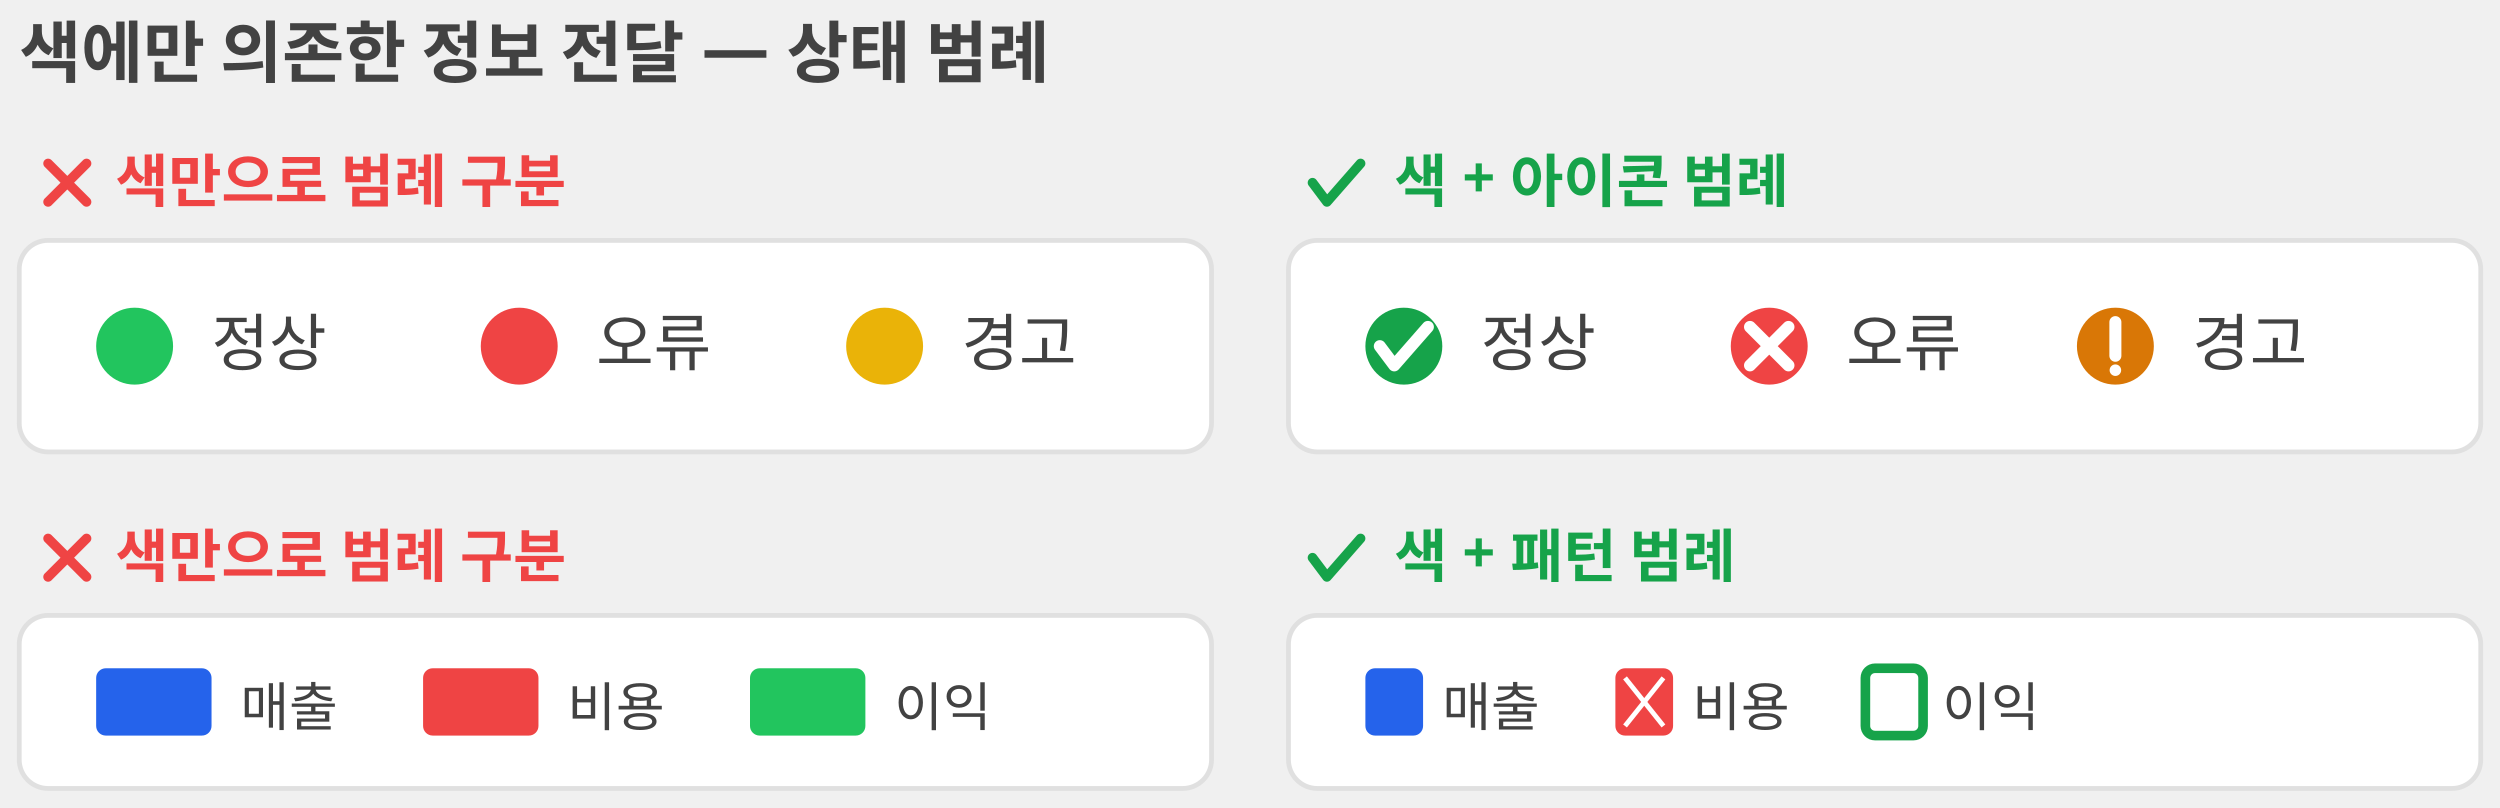
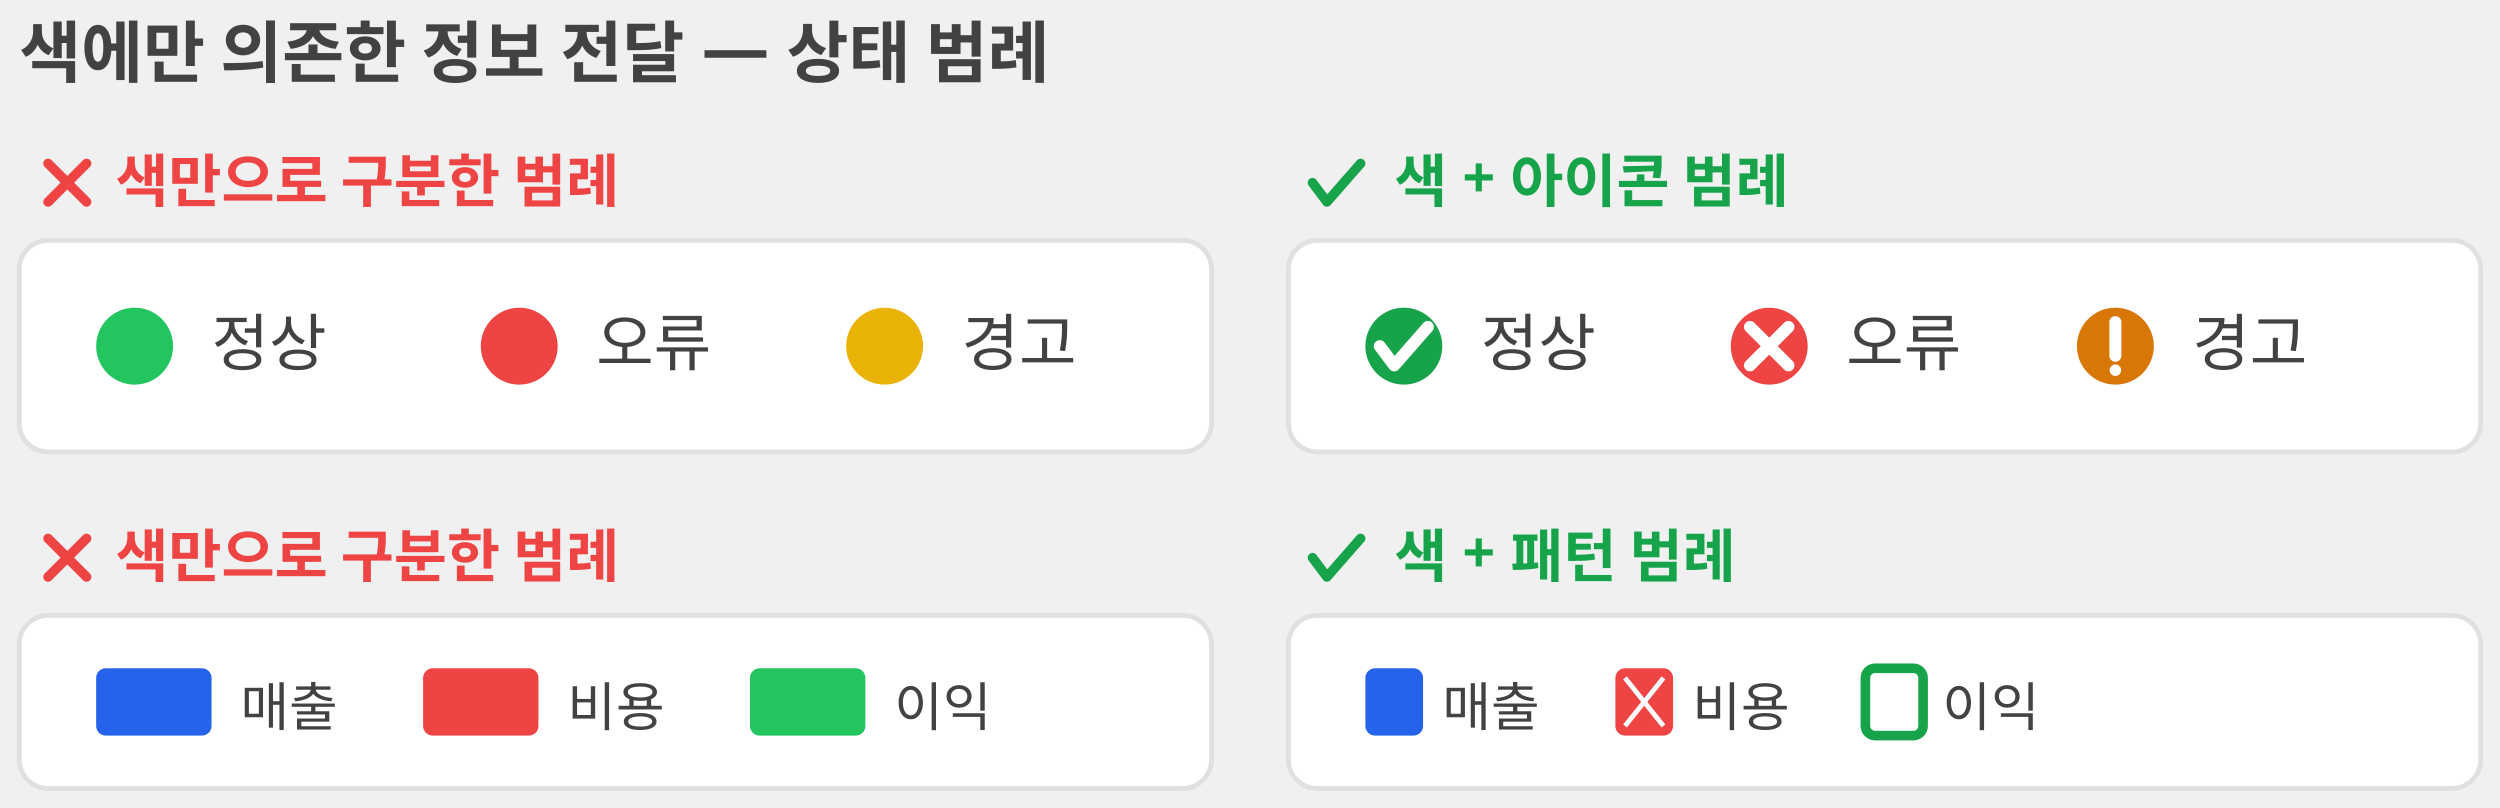
<svg xmlns="http://www.w3.org/2000/svg" width="520" height="168">
  <text x="4" y="16" font-family="Noto Sans KR, sans-serif" font-size="14" font-weight="700" fill="#424242">색에만 의존한 정보 전달 — 상태 범례</text>
  <path d="M10,34 L18,42 M18,34 L10,42" stroke="#EF4444" stroke-width="2" stroke-linecap="round" />
-   <text x="24" y="42" font-family="Noto Sans KR, sans-serif" font-size="12" font-weight="600" fill="#EF4444">색만으로 범례 구분</text>
+   <text x="24" y="42" font-family="Noto Sans KR, sans-serif" font-size="12" font-weight="600" fill="#EF4444">색만으로 구분한 범례</text>
  <rect x="4" y="50" width="248" height="44" rx="6" fill="#fff" stroke="#E0E0E0" />
  <circle cx="28" cy="72" r="8" fill="#22C55E" />
  <text x="44" y="76" font-family="Noto Sans KR, sans-serif" font-size="13" fill="#424242">정상</text>
  <circle cx="108" cy="72" r="8" fill="#EF4444" />
  <text x="124" y="76" font-family="Noto Sans KR, sans-serif" font-size="13" fill="#424242">오류</text>
  <circle cx="184" cy="72" r="8" fill="#EAB308" />
  <text x="200" y="76" font-family="Noto Sans KR, sans-serif" font-size="13" fill="#424242">경고</text>
  <path d="M273,38 L276,42 L283,34" stroke="#16A34A" stroke-width="2" stroke-linecap="round" stroke-linejoin="round" fill="none" />
  <text x="290" y="42" font-family="Noto Sans KR, sans-serif" font-size="12" font-weight="600" fill="#16A34A">색 + 아이콘 범례</text>
  <rect x="268" y="50" width="248" height="44" rx="6" fill="#fff" stroke="#E0E0E0" />
  <circle cx="292" cy="72" r="8" fill="#16A34A" />
  <path d="M287,72 L290,76 L297,68" stroke="#fff" stroke-width="2.5" stroke-linecap="round" stroke-linejoin="round" fill="none" />
  <text x="308" y="76" font-family="Noto Sans KR, sans-serif" font-size="13" fill="#424242">정상</text>
  <circle cx="368" cy="72" r="8" fill="#EF4444" />
  <path d="M364,68 L372,76 M372,68 L364,76" stroke="#fff" stroke-width="2.5" stroke-linecap="round" />
  <text x="384" y="76" font-family="Noto Sans KR, sans-serif" font-size="13" fill="#424242">오류</text>
  <circle cx="440" cy="72" r="8" fill="#D97706" />
  <line x1="440" y1="67" x2="440" y2="74" stroke="#fff" stroke-width="2.5" stroke-linecap="round" />
  <circle cx="440" cy="77" r="1.2" fill="#fff" />
  <text x="456" y="76" font-family="Noto Sans KR, sans-serif" font-size="13" fill="#424242">경고</text>
  <path d="M10,112 L18,120 M18,112 L10,120" stroke="#EF4444" stroke-width="2" stroke-linecap="round" />
-   <text x="24" y="120" font-family="Noto Sans KR, sans-serif" font-size="12" font-weight="600" fill="#EF4444">색만으로 범례 구분</text>
+   <text x="24" y="120" font-family="Noto Sans KR, sans-serif" font-size="12" font-weight="600" fill="#EF4444">색만으로 구분한 범례</text>
  <rect x="4" y="128" width="248" height="36" rx="6" fill="#fff" stroke="#E0E0E0" />
  <rect x="20" y="139" width="24" height="14" rx="2" fill="#2563EB" />
  <text x="50" y="151" font-family="Noto Sans KR, sans-serif" font-size="11" fill="#424242">매출</text>
  <rect x="88" y="139" width="24" height="14" rx="2" fill="#EF4444" />
  <text x="118" y="151" font-family="Noto Sans KR, sans-serif" font-size="11" fill="#424242">비용</text>
  <rect x="156" y="139" width="24" height="14" rx="2" fill="#22C55E" />
  <text x="186" y="151" font-family="Noto Sans KR, sans-serif" font-size="11" fill="#424242">이익</text>
  <path d="M273,116 L276,120 L283,112" stroke="#16A34A" stroke-width="2" stroke-linecap="round" stroke-linejoin="round" fill="none" />
  <text x="290" y="120" font-family="Noto Sans KR, sans-serif" font-size="12" font-weight="600" fill="#16A34A">색 + 패턴 범례</text>
  <rect x="268" y="128" width="248" height="36" rx="6" fill="#fff" stroke="#E0E0E0" />
  <rect x="284" y="139" width="12" height="14" rx="2" fill="#2563EB" />
  <text x="300" y="151" font-family="Noto Sans KR, sans-serif" font-size="11" fill="#424242">매출</text>
  <rect x="336" y="139" width="12" height="14" rx="2" fill="#EF4444" />
  <line x1="338" y1="141" x2="346" y2="151" stroke="#fff" stroke-width="1" />
  <line x1="338" y1="151" x2="346" y2="141" stroke="#fff" stroke-width="1" />
  <text x="352" y="151" font-family="Noto Sans KR, sans-serif" font-size="11" fill="#424242">비용</text>
  <rect x="388" y="139" width="12" height="14" rx="2" fill="none" stroke="#16A34A" stroke-width="2" />
  <text x="404" y="151" font-family="Noto Sans KR, sans-serif" font-size="11" fill="#424242">이익</text>
</svg>
